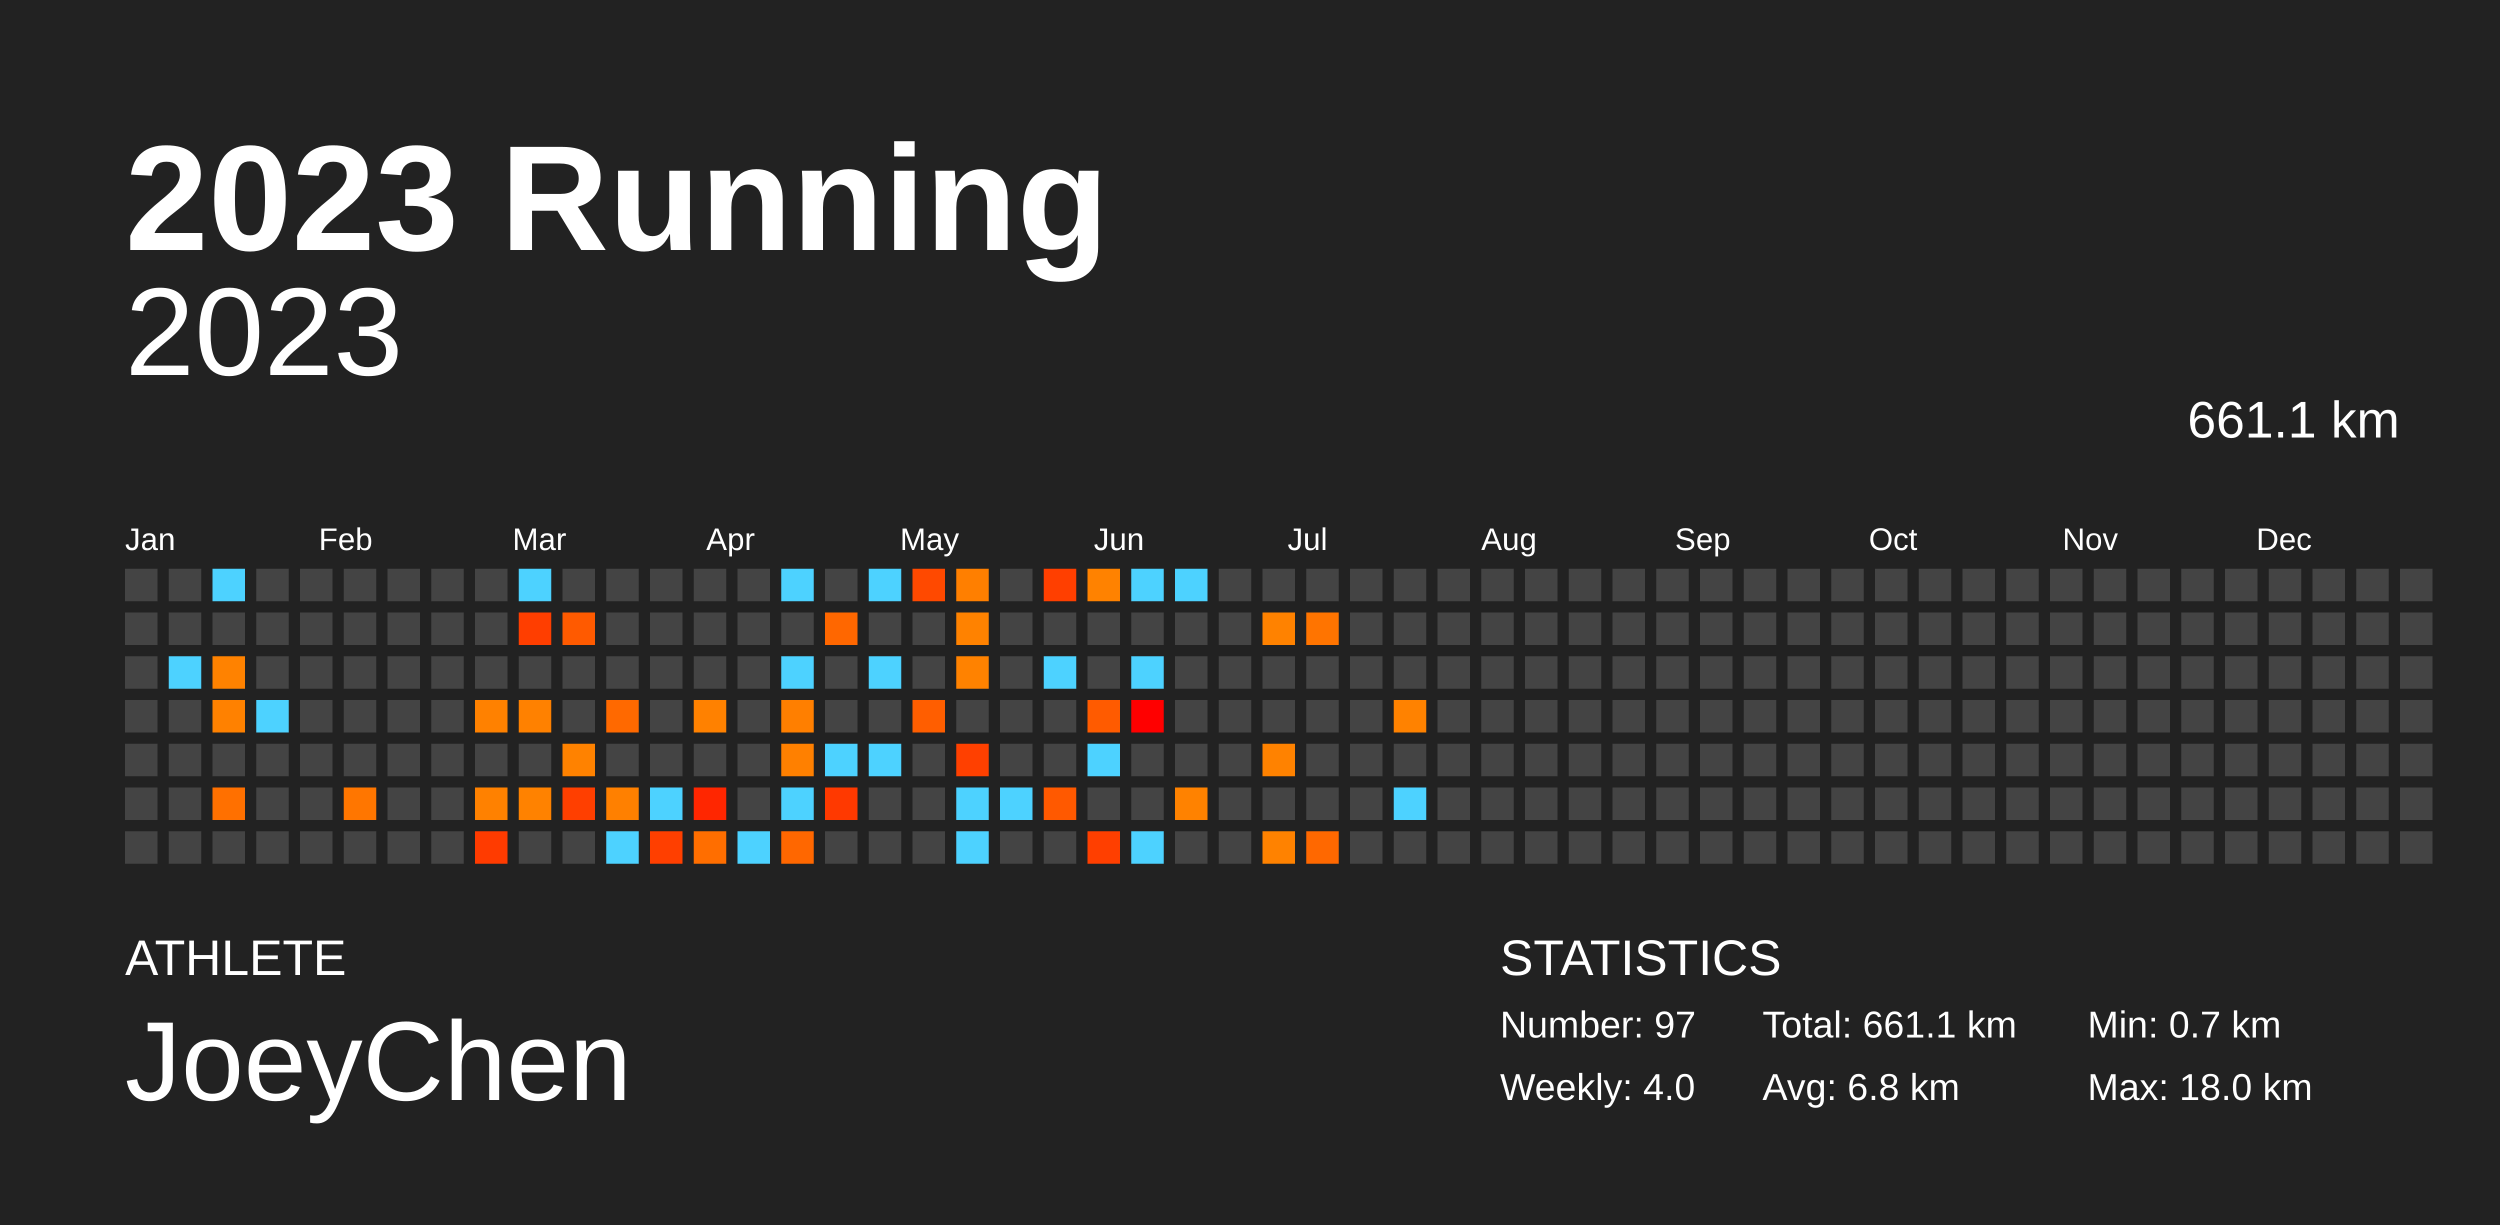
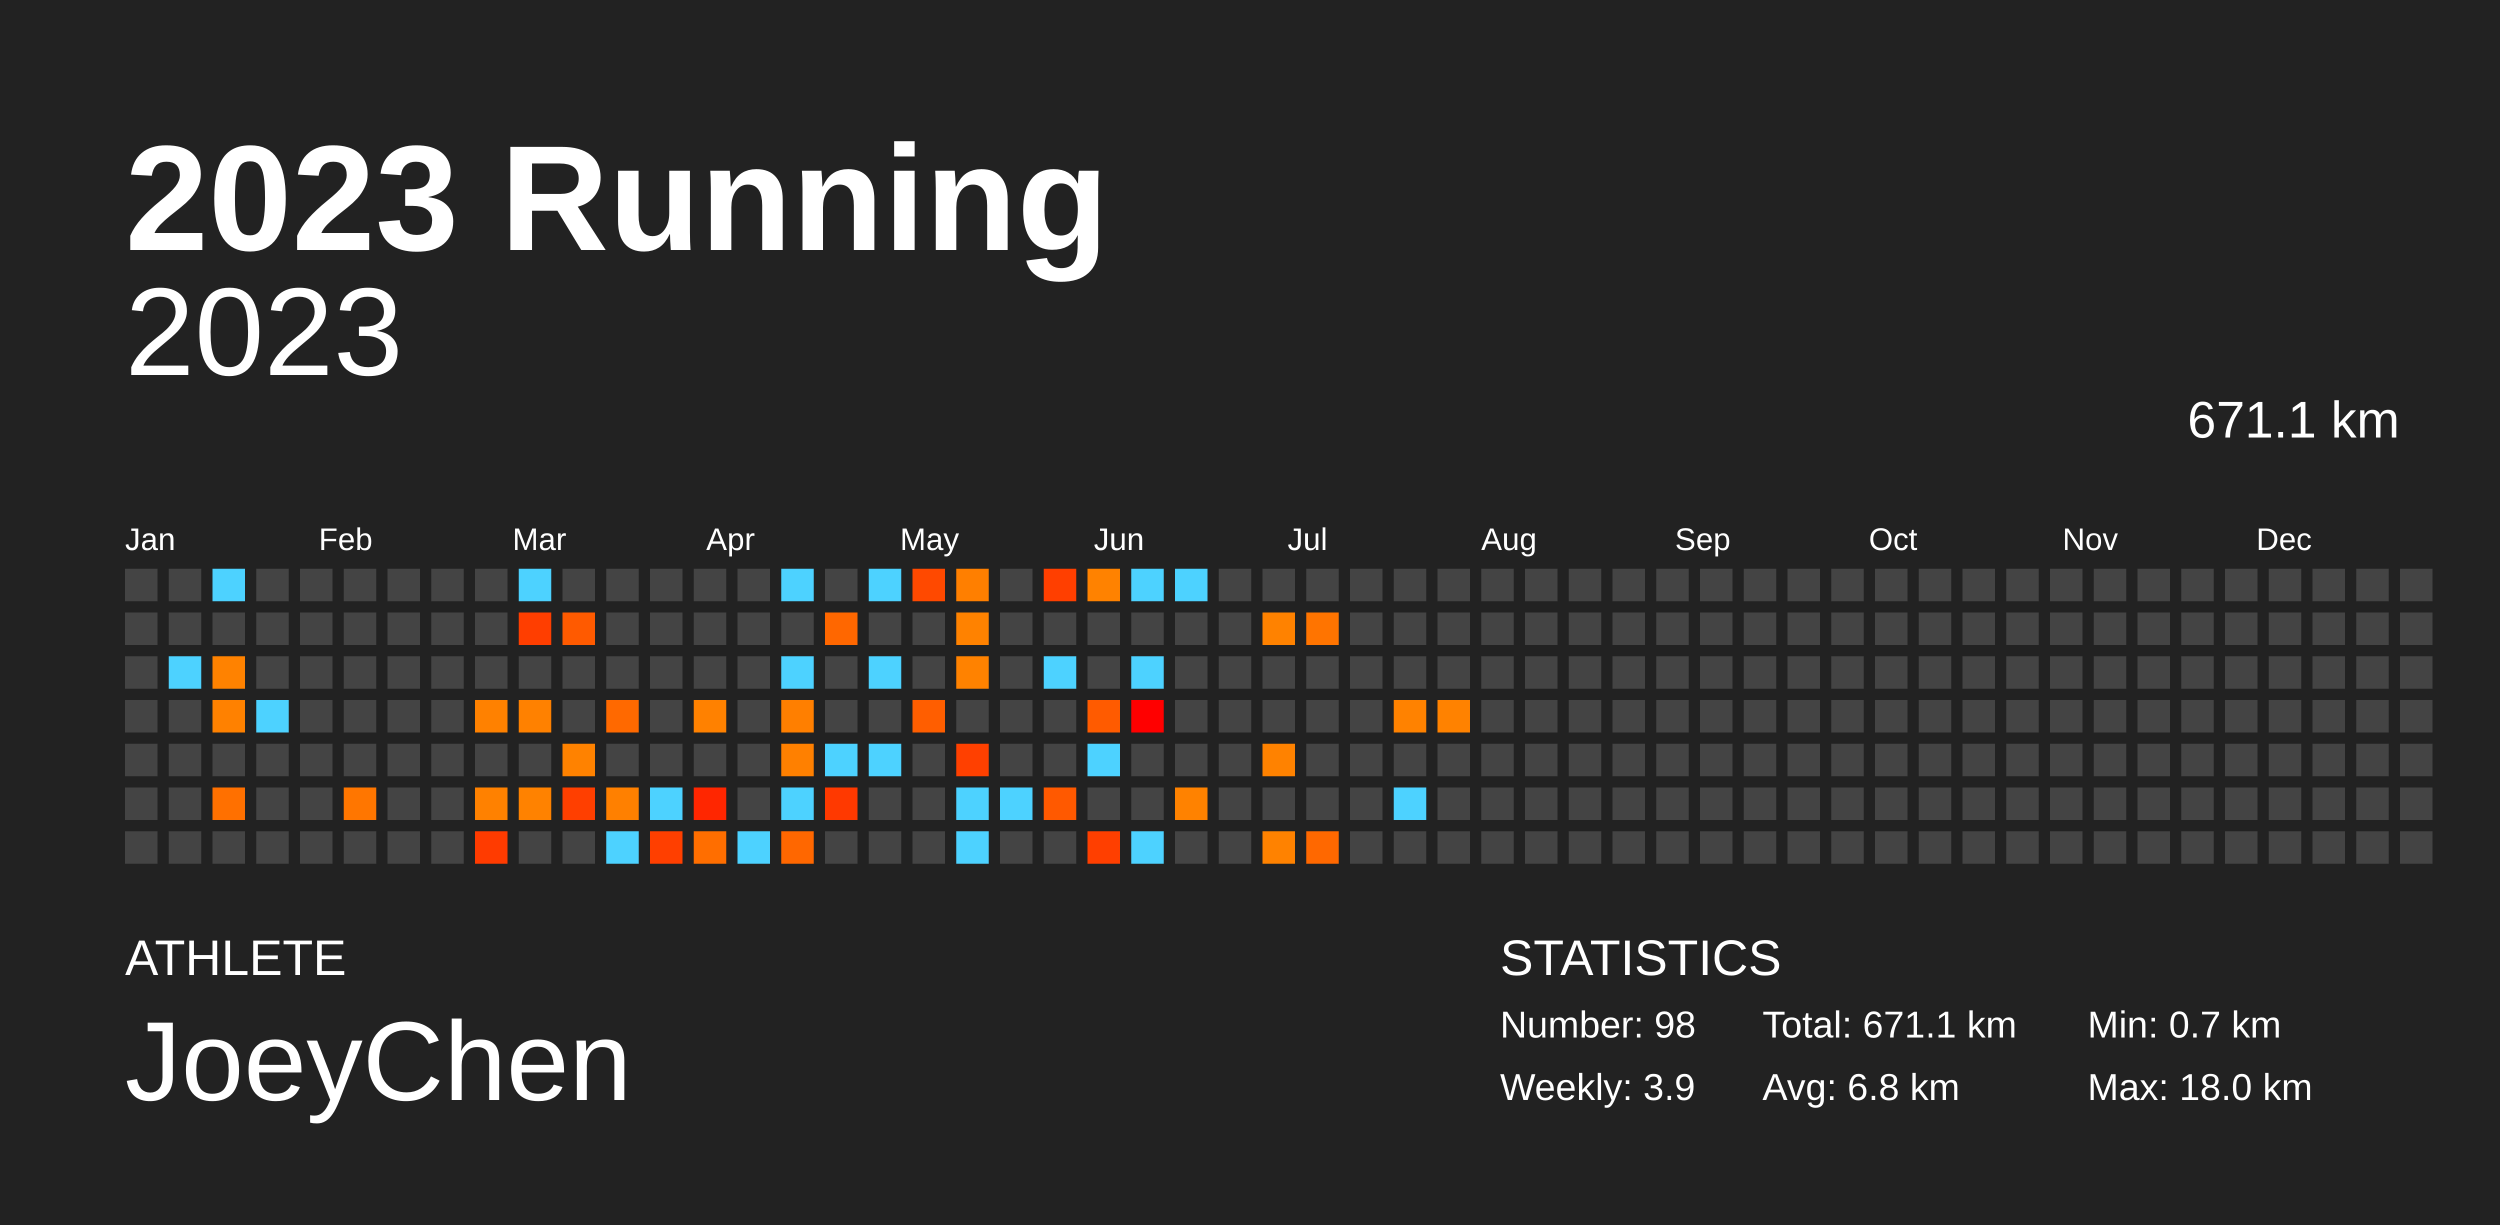
<svg xmlns="http://www.w3.org/2000/svg" baseProfile="full" height="98mm" version="1.1" viewBox="0,0,200,98" width="200mm">
  <defs />
  <rect fill="#222222" height="98" width="200" x="0" y="0" />
  <text fill="#FFFFFF" style="font-size:12px; font-family:Arial; font-weight:bold;" x="10" y="20">2023 Running</text>
  <text fill="#FFFFFF" style="font-size:4px; font-family:Arial" x="10" y="78">ATHLETE</text>
  <text fill="#FFFFFF" style="font-size:9px; font-family:Arial" x="10" y="88">JoeyChen</text>
  <text fill="#FFFFFF" style="font-size:4px; font-family:Arial" x="120" y="78">STATISTICS</text>
-   <text fill="#FFFFFF" style="font-size:3px; font-family:Arial" x="120" y="83">Number: 97</text>
-   <text fill="#FFFFFF" style="font-size:3px; font-family:Arial" x="120" y="88">Weekly: 4.0</text>
-   <text fill="#FFFFFF" style="font-size:3px; font-family:Arial" x="141" y="83">Total: 661.1 km</text>
+   <text fill="#FFFFFF" style="font-size:3px; font-family:Arial" x="120" y="83">Number: 98</text>
+   <text fill="#FFFFFF" style="font-size:3px; font-family:Arial" x="120" y="88">Weekly: 3.9</text>
+   <text fill="#FFFFFF" style="font-size:3px; font-family:Arial" x="141" y="83">Total: 671.1 km</text>
  <text fill="#FFFFFF" style="font-size:3px; font-family:Arial" x="141" y="88">Avg: 6.8 km</text>
  <text fill="#FFFFFF" style="font-size:3px; font-family:Arial" x="167" y="83">Min: 0.7 km</text>
  <text fill="#FFFFFF" style="font-size:3px; font-family:Arial" x="167" y="88">Max: 18.0 km</text>
  <text alignment-baseline="hanging" fill="#FFFFFF" style="font-size:10.0px; font-family:Arial;" x="10" y="30">2023</text>
-   <text alignment-baseline="hanging" fill="#FFFFFF" style="font-size:4.125px; font-family:Arial;" x="175" y="35">661.1 km</text>
+   <text alignment-baseline="hanging" fill="#FFFFFF" style="font-size:4.125px; font-family:Arial;" x="175" y="35">671.1 km</text>
  <text fill="#FFFFFF" style="font-size:2.5px; font-family:Arial" x="10.0" y="44">Jan</text>
  <text fill="#FFFFFF" style="font-size:2.5px; font-family:Arial" x="25.5" y="44">Feb</text>
  <text fill="#FFFFFF" style="font-size:2.5px; font-family:Arial" x="41.0" y="44">Mar</text>
  <text fill="#FFFFFF" style="font-size:2.5px; font-family:Arial" x="56.5" y="44">Apr</text>
  <text fill="#FFFFFF" style="font-size:2.5px; font-family:Arial" x="72.0" y="44">May</text>
  <text fill="#FFFFFF" style="font-size:2.5px; font-family:Arial" x="87.5" y="44">Jun</text>
  <text fill="#FFFFFF" style="font-size:2.5px; font-family:Arial" x="103.0" y="44">Jul</text>
  <text fill="#FFFFFF" style="font-size:2.5px; font-family:Arial" x="118.5" y="44">Aug</text>
  <text fill="#FFFFFF" style="font-size:2.5px; font-family:Arial" x="134.0" y="44">Sep</text>
  <text fill="#FFFFFF" style="font-size:2.5px; font-family:Arial" x="149.5" y="44">Oct</text>
  <text fill="#FFFFFF" style="font-size:2.5px; font-family:Arial" x="165.0" y="44">Nov</text>
  <text fill="#FFFFFF" style="font-size:2.5px; font-family:Arial" x="180.5" y="44">Dec</text>
  <rect fill="#444444" height="2.6" width="2.6" x="10.0" y="45.5" />
  <rect fill="#444444" height="2.6" width="2.6" x="10.0" y="49.0" />
  <rect fill="#444444" height="2.6" width="2.6" x="10.0" y="52.5" />
  <rect fill="#444444" height="2.6" width="2.6" x="10.0" y="56.0" />
  <rect fill="#444444" height="2.6" width="2.6" x="10.0" y="59.5" />
  <rect fill="#444444" height="2.6" width="2.6" x="10.0" y="63.0" />
  <rect fill="#444444" height="2.6" width="2.6" x="10.0" y="66.5" />
  <rect fill="#444444" height="2.6" width="2.6" x="13.5" y="45.5" />
  <rect fill="#444444" height="2.6" width="2.6" x="13.5" y="49.0" />
  <rect fill="#4dd2ff" height="2.6" width="2.6" x="13.5" y="52.5" />
  <rect fill="#444444" height="2.6" width="2.6" x="13.5" y="56.0" />
  <rect fill="#444444" height="2.6" width="2.6" x="13.5" y="59.5" />
  <rect fill="#444444" height="2.6" width="2.6" x="13.5" y="63.0" />
  <rect fill="#444444" height="2.6" width="2.6" x="13.5" y="66.5" />
  <rect fill="#4dd2ff" height="2.6" width="2.6" x="17.0" y="45.5" />
  <rect fill="#444444" height="2.6" width="2.6" x="17.0" y="49.0" />
  <rect fill="#ff8200" height="2.6" width="2.6" x="17.0" y="52.5" />
  <rect fill="#ff8100" height="2.6" width="2.6" x="17.0" y="56.0" />
  <rect fill="#444444" height="2.6" width="2.6" x="17.0" y="59.5" />
  <rect fill="#ff7000" height="2.6" width="2.6" x="17.0" y="63.0" />
  <rect fill="#444444" height="2.6" width="2.6" x="17.0" y="66.5" />
  <rect fill="#444444" height="2.6" width="2.6" x="20.5" y="45.5" />
  <rect fill="#444444" height="2.6" width="2.6" x="20.5" y="49.0" />
  <rect fill="#444444" height="2.6" width="2.6" x="20.5" y="52.5" />
  <rect fill="#4dd2ff" height="2.6" width="2.6" x="20.5" y="56.0" />
  <rect fill="#444444" height="2.6" width="2.6" x="20.5" y="59.5" />
  <rect fill="#444444" height="2.6" width="2.6" x="20.5" y="63.0" />
  <rect fill="#444444" height="2.6" width="2.6" x="20.5" y="66.5" />
  <rect fill="#444444" height="2.6" width="2.6" x="24.0" y="45.5" />
  <rect fill="#444444" height="2.6" width="2.6" x="24.0" y="49.0" />
  <rect fill="#444444" height="2.6" width="2.6" x="24.0" y="52.5" />
  <rect fill="#444444" height="2.6" width="2.6" x="24.0" y="56.0" />
  <rect fill="#444444" height="2.6" width="2.6" x="24.0" y="59.5" />
  <rect fill="#444444" height="2.6" width="2.6" x="24.0" y="63.0" />
  <rect fill="#444444" height="2.6" width="2.6" x="24.0" y="66.5" />
  <rect fill="#444444" height="2.6" width="2.6" x="27.5" y="45.5" />
  <rect fill="#444444" height="2.6" width="2.6" x="27.5" y="49.0" />
  <rect fill="#444444" height="2.6" width="2.6" x="27.5" y="52.5" />
  <rect fill="#444444" height="2.6" width="2.6" x="27.5" y="56.0" />
  <rect fill="#444444" height="2.6" width="2.6" x="27.5" y="59.5" />
  <rect fill="#ff7600" height="2.6" width="2.6" x="27.5" y="63.0" />
  <rect fill="#444444" height="2.6" width="2.6" x="27.5" y="66.5" />
  <rect fill="#444444" height="2.6" width="2.6" x="31.0" y="45.5" />
  <rect fill="#444444" height="2.6" width="2.6" x="31.0" y="49.0" />
  <rect fill="#444444" height="2.6" width="2.6" x="31.0" y="52.5" />
  <rect fill="#444444" height="2.6" width="2.6" x="31.0" y="56.0" />
  <rect fill="#444444" height="2.6" width="2.6" x="31.0" y="59.5" />
  <rect fill="#444444" height="2.6" width="2.6" x="31.0" y="63.0" />
  <rect fill="#444444" height="2.6" width="2.6" x="31.0" y="66.5" />
  <rect fill="#444444" height="2.6" width="2.6" x="34.5" y="45.5" />
  <rect fill="#444444" height="2.6" width="2.6" x="34.5" y="49.0" />
  <rect fill="#444444" height="2.6" width="2.6" x="34.5" y="52.5" />
  <rect fill="#444444" height="2.6" width="2.6" x="34.5" y="56.0" />
  <rect fill="#444444" height="2.6" width="2.6" x="34.5" y="59.5" />
  <rect fill="#444444" height="2.6" width="2.6" x="34.5" y="63.0" />
  <rect fill="#444444" height="2.6" width="2.6" x="34.5" y="66.5" />
  <rect fill="#444444" height="2.6" width="2.6" x="38.0" y="45.5" />
  <rect fill="#444444" height="2.6" width="2.6" x="38.0" y="49.0" />
  <rect fill="#444444" height="2.6" width="2.6" x="38.0" y="52.5" />
  <rect fill="#ff8100" height="2.6" width="2.6" x="38.0" y="56.0" />
  <rect fill="#444444" height="2.6" width="2.6" x="38.0" y="59.5" />
  <rect fill="#ff8100" height="2.6" width="2.6" x="38.0" y="63.0" />
  <rect fill="#ff3b00" height="2.6" width="2.6" x="38.0" y="66.5" />
  <rect fill="#4dd2ff" height="2.6" width="2.6" x="41.5" y="45.5" />
  <rect fill="#ff3e00" height="2.6" width="2.6" x="41.5" y="49.0" />
  <rect fill="#444444" height="2.6" width="2.6" x="41.5" y="52.5" />
  <rect fill="#ff8100" height="2.6" width="2.6" x="41.5" y="56.0" />
  <rect fill="#444444" height="2.6" width="2.6" x="41.5" y="59.5" />
  <rect fill="#ff8200" height="2.6" width="2.6" x="41.5" y="63.0" />
  <rect fill="#444444" height="2.6" width="2.6" x="41.5" y="66.5" />
  <rect fill="#444444" height="2.6" width="2.6" x="45.0" y="45.5" />
  <rect fill="#ff5a00" height="2.6" width="2.6" x="45.0" y="49.0" />
  <rect fill="#444444" height="2.6" width="2.6" x="45.0" y="52.5" />
  <rect fill="#444444" height="2.6" width="2.6" x="45.0" y="56.0" />
  <rect fill="#ff8200" height="2.6" width="2.6" x="45.0" y="59.5" />
  <rect fill="#ff3f00" height="2.6" width="2.6" x="45.0" y="63.0" />
  <rect fill="#444444" height="2.6" width="2.6" x="45.0" y="66.5" />
  <rect fill="#444444" height="2.6" width="2.6" x="48.5" y="45.5" />
  <rect fill="#444444" height="2.6" width="2.6" x="48.5" y="49.0" />
  <rect fill="#444444" height="2.6" width="2.6" x="48.5" y="52.5" />
  <rect fill="#ff6900" height="2.6" width="2.6" x="48.5" y="56.0" />
  <rect fill="#444444" height="2.6" width="2.6" x="48.5" y="59.5" />
  <rect fill="#ff8000" height="2.6" width="2.6" x="48.5" y="63.0" />
  <rect fill="#4dd2ff" height="2.6" width="2.6" x="48.5" y="66.5" />
  <rect fill="#444444" height="2.6" width="2.6" x="52.0" y="45.5" />
  <rect fill="#444444" height="2.6" width="2.6" x="52.0" y="49.0" />
  <rect fill="#444444" height="2.6" width="2.6" x="52.0" y="52.5" />
  <rect fill="#444444" height="2.6" width="2.6" x="52.0" y="56.0" />
  <rect fill="#444444" height="2.6" width="2.6" x="52.0" y="59.5" />
  <rect fill="#4dd2ff" height="2.6" width="2.6" x="52.0" y="63.0" />
  <rect fill="#ff3f00" height="2.6" width="2.6" x="52.0" y="66.5" />
  <rect fill="#444444" height="2.6" width="2.6" x="55.5" y="45.5" />
  <rect fill="#444444" height="2.6" width="2.6" x="55.5" y="49.0" />
  <rect fill="#444444" height="2.6" width="2.6" x="55.5" y="52.5" />
  <rect fill="#ff8100" height="2.6" width="2.6" x="55.5" y="56.0" />
  <rect fill="#444444" height="2.6" width="2.6" x="55.5" y="59.5" />
  <rect fill="#ff2600" height="2.6" width="2.6" x="55.5" y="63.0" />
  <rect fill="#ff6e00" height="2.6" width="2.6" x="55.5" y="66.5" />
  <rect fill="#444444" height="2.6" width="2.6" x="59.0" y="45.5" />
  <rect fill="#444444" height="2.6" width="2.6" x="59.0" y="49.0" />
  <rect fill="#444444" height="2.6" width="2.6" x="59.0" y="52.5" />
  <rect fill="#444444" height="2.6" width="2.6" x="59.0" y="56.0" />
  <rect fill="#444444" height="2.6" width="2.6" x="59.0" y="59.5" />
  <rect fill="#444444" height="2.6" width="2.6" x="59.0" y="63.0" />
  <rect fill="#4dd2ff" height="2.6" width="2.6" x="59.0" y="66.5" />
  <rect fill="#4dd2ff" height="2.6" width="2.6" x="62.5" y="45.5" />
  <rect fill="#444444" height="2.6" width="2.6" x="62.5" y="49.0" />
  <rect fill="#4dd2ff" height="2.6" width="2.6" x="62.5" y="52.5" />
  <rect fill="#ff7f00" height="2.6" width="2.6" x="62.5" y="56.0" />
  <rect fill="#ff8000" height="2.6" width="2.6" x="62.5" y="59.5" />
  <rect fill="#4dd2ff" height="2.6" width="2.6" x="62.5" y="63.0" />
  <rect fill="#ff6700" height="2.6" width="2.6" x="62.5" y="66.5" />
  <rect fill="#444444" height="2.6" width="2.6" x="66.0" y="45.5" />
  <rect fill="#ff6700" height="2.6" width="2.6" x="66.0" y="49.0" />
  <rect fill="#444444" height="2.6" width="2.6" x="66.0" y="52.5" />
  <rect fill="#444444" height="2.6" width="2.6" x="66.0" y="56.0" />
  <rect fill="#4dd2ff" height="2.6" width="2.6" x="66.0" y="59.5" />
  <rect fill="#ff3900" height="2.6" width="2.6" x="66.0" y="63.0" />
  <rect fill="#444444" height="2.6" width="2.6" x="66.0" y="66.5" />
  <rect fill="#4dd2ff" height="2.6" width="2.6" x="69.5" y="45.5" />
  <rect fill="#444444" height="2.6" width="2.6" x="69.5" y="49.0" />
  <rect fill="#4dd2ff" height="2.6" width="2.6" x="69.5" y="52.5" />
  <rect fill="#444444" height="2.6" width="2.6" x="69.5" y="56.0" />
  <rect fill="#4dd2ff" height="2.6" width="2.6" x="69.5" y="59.5" />
  <rect fill="#444444" height="2.6" width="2.6" x="69.5" y="63.0" />
  <rect fill="#444444" height="2.6" width="2.6" x="69.5" y="66.5" />
  <rect fill="#ff4900" height="2.6" width="2.6" x="73.0" y="45.5" />
  <rect fill="#444444" height="2.6" width="2.6" x="73.0" y="49.0" />
  <rect fill="#444444" height="2.6" width="2.6" x="73.0" y="52.5" />
  <rect fill="#ff5e00" height="2.6" width="2.6" x="73.0" y="56.0" />
  <rect fill="#444444" height="2.6" width="2.6" x="73.0" y="59.5" />
  <rect fill="#444444" height="2.6" width="2.6" x="73.0" y="63.0" />
  <rect fill="#444444" height="2.6" width="2.6" x="73.0" y="66.5" />
  <rect fill="#ff7f00" height="2.6" width="2.6" x="76.5" y="45.5" />
  <rect fill="#ff8200" height="2.6" width="2.6" x="76.5" y="49.0" />
  <rect fill="#ff8200" height="2.6" width="2.6" x="76.5" y="52.5" />
  <rect fill="#444444" height="2.6" width="2.6" x="76.5" y="56.0" />
  <rect fill="#ff4000" height="2.6" width="2.6" x="76.5" y="59.5" />
  <rect fill="#4dd2ff" height="2.6" width="2.6" x="76.5" y="63.0" />
  <rect fill="#4dd2ff" height="2.6" width="2.6" x="76.5" y="66.5" />
  <rect fill="#444444" height="2.6" width="2.6" x="80.0" y="45.5" />
  <rect fill="#444444" height="2.6" width="2.6" x="80.0" y="49.0" />
  <rect fill="#444444" height="2.6" width="2.6" x="80.0" y="52.5" />
  <rect fill="#444444" height="2.6" width="2.6" x="80.0" y="56.0" />
  <rect fill="#444444" height="2.6" width="2.6" x="80.0" y="59.5" />
  <rect fill="#4dd2ff" height="2.6" width="2.6" x="80.0" y="63.0" />
  <rect fill="#444444" height="2.6" width="2.6" x="80.0" y="66.5" />
  <rect fill="#ff3f00" height="2.6" width="2.6" x="83.5" y="45.5" />
  <rect fill="#444444" height="2.6" width="2.6" x="83.5" y="49.0" />
  <rect fill="#4dd2ff" height="2.6" width="2.6" x="83.5" y="52.5" />
  <rect fill="#444444" height="2.6" width="2.6" x="83.5" y="56.0" />
  <rect fill="#444444" height="2.6" width="2.6" x="83.5" y="59.5" />
  <rect fill="#ff5900" height="2.6" width="2.6" x="83.5" y="63.0" />
  <rect fill="#444444" height="2.6" width="2.6" x="83.5" y="66.5" />
  <rect fill="#ff8200" height="2.6" width="2.6" x="87.0" y="45.5" />
  <rect fill="#444444" height="2.6" width="2.6" x="87.0" y="49.0" />
  <rect fill="#444444" height="2.6" width="2.6" x="87.0" y="52.5" />
  <rect fill="#ff5b00" height="2.6" width="2.6" x="87.0" y="56.0" />
  <rect fill="#4dd2ff" height="2.6" width="2.6" x="87.0" y="59.5" />
  <rect fill="#444444" height="2.6" width="2.6" x="87.0" y="63.0" />
  <rect fill="#ff3f00" height="2.6" width="2.6" x="87.0" y="66.5" />
  <rect fill="#4dd2ff" height="2.6" width="2.6" x="90.5" y="45.5" />
  <rect fill="#444444" height="2.6" width="2.6" x="90.5" y="49.0" />
  <rect fill="#4dd2ff" height="2.6" width="2.6" x="90.5" y="52.5" />
  <rect fill="#ff0000" height="2.6" width="2.6" x="90.5" y="56.0" />
  <rect fill="#444444" height="2.6" width="2.6" x="90.5" y="59.5" />
  <rect fill="#444444" height="2.6" width="2.6" x="90.5" y="63.0" />
  <rect fill="#4dd2ff" height="2.6" width="2.6" x="90.5" y="66.5" />
  <rect fill="#4dd2ff" height="2.6" width="2.6" x="94.0" y="45.5" />
  <rect fill="#444444" height="2.6" width="2.6" x="94.0" y="49.0" />
  <rect fill="#444444" height="2.6" width="2.6" x="94.0" y="52.5" />
  <rect fill="#444444" height="2.6" width="2.6" x="94.0" y="56.0" />
  <rect fill="#444444" height="2.6" width="2.6" x="94.0" y="59.5" />
  <rect fill="#ff8200" height="2.6" width="2.6" x="94.0" y="63.0" />
  <rect fill="#444444" height="2.6" width="2.6" x="94.0" y="66.5" />
  <rect fill="#444444" height="2.6" width="2.6" x="97.5" y="45.5" />
  <rect fill="#444444" height="2.6" width="2.6" x="97.5" y="49.0" />
  <rect fill="#444444" height="2.6" width="2.6" x="97.5" y="52.5" />
  <rect fill="#444444" height="2.6" width="2.6" x="97.5" y="56.0" />
  <rect fill="#444444" height="2.6" width="2.6" x="97.5" y="59.5" />
  <rect fill="#444444" height="2.6" width="2.6" x="97.5" y="63.0" />
  <rect fill="#444444" height="2.6" width="2.6" x="97.5" y="66.5" />
  <rect fill="#444444" height="2.6" width="2.6" x="101.0" y="45.5" />
  <rect fill="#ff8200" height="2.6" width="2.6" x="101.0" y="49.0" />
  <rect fill="#444444" height="2.6" width="2.6" x="101.0" y="52.5" />
  <rect fill="#444444" height="2.6" width="2.6" x="101.0" y="56.0" />
  <rect fill="#ff8200" height="2.6" width="2.6" x="101.0" y="59.5" />
  <rect fill="#444444" height="2.6" width="2.6" x="101.0" y="63.0" />
  <rect fill="#ff8200" height="2.6" width="2.6" x="101.0" y="66.5" />
  <rect fill="#444444" height="2.6" width="2.6" x="104.5" y="45.5" />
  <rect fill="#ff7400" height="2.6" width="2.6" x="104.5" y="49.0" />
  <rect fill="#444444" height="2.6" width="2.6" x="104.5" y="52.5" />
  <rect fill="#444444" height="2.6" width="2.6" x="104.5" y="56.0" />
  <rect fill="#444444" height="2.6" width="2.6" x="104.5" y="59.5" />
  <rect fill="#444444" height="2.6" width="2.6" x="104.5" y="63.0" />
  <rect fill="#ff6800" height="2.6" width="2.6" x="104.5" y="66.5" />
  <rect fill="#444444" height="2.6" width="2.6" x="108.0" y="45.5" />
  <rect fill="#444444" height="2.6" width="2.6" x="108.0" y="49.0" />
  <rect fill="#444444" height="2.6" width="2.6" x="108.0" y="52.5" />
  <rect fill="#444444" height="2.6" width="2.6" x="108.0" y="56.0" />
  <rect fill="#444444" height="2.6" width="2.6" x="108.0" y="59.5" />
  <rect fill="#444444" height="2.6" width="2.6" x="108.0" y="63.0" />
  <rect fill="#444444" height="2.6" width="2.6" x="108.0" y="66.5" />
  <rect fill="#444444" height="2.6" width="2.6" x="111.5" y="45.5" />
  <rect fill="#444444" height="2.6" width="2.6" x="111.5" y="49.0" />
  <rect fill="#444444" height="2.6" width="2.6" x="111.5" y="52.5" />
  <rect fill="#ff8200" height="2.6" width="2.6" x="111.5" y="56.0" />
  <rect fill="#444444" height="2.6" width="2.6" x="111.5" y="59.5" />
  <rect fill="#4dd2ff" height="2.6" width="2.6" x="111.5" y="63.0" />
  <rect fill="#444444" height="2.6" width="2.6" x="111.5" y="66.5" />
  <rect fill="#444444" height="2.6" width="2.6" x="115.0" y="45.5" />
  <rect fill="#444444" height="2.6" width="2.6" x="115.0" y="49.0" />
  <rect fill="#444444" height="2.6" width="2.6" x="115.0" y="52.5" />
-   <rect fill="#444444" height="2.6" width="2.6" x="115.0" y="56.0" />
+   <rect fill="#ff8200" height="2.6" width="2.6" x="115.0" y="56.0" />
  <rect fill="#444444" height="2.6" width="2.6" x="115.0" y="59.5" />
  <rect fill="#444444" height="2.6" width="2.6" x="115.0" y="63.0" />
  <rect fill="#444444" height="2.6" width="2.6" x="115.0" y="66.5" />
  <rect fill="#444444" height="2.6" width="2.6" x="118.5" y="45.5" />
  <rect fill="#444444" height="2.6" width="2.6" x="118.5" y="49.0" />
  <rect fill="#444444" height="2.6" width="2.6" x="118.5" y="52.5" />
  <rect fill="#444444" height="2.6" width="2.6" x="118.5" y="56.0" />
  <rect fill="#444444" height="2.6" width="2.6" x="118.5" y="59.5" />
  <rect fill="#444444" height="2.6" width="2.6" x="118.5" y="63.0" />
  <rect fill="#444444" height="2.6" width="2.6" x="118.5" y="66.5" />
  <rect fill="#444444" height="2.6" width="2.6" x="122.0" y="45.5" />
  <rect fill="#444444" height="2.6" width="2.6" x="122.0" y="49.0" />
  <rect fill="#444444" height="2.6" width="2.6" x="122.0" y="52.5" />
  <rect fill="#444444" height="2.6" width="2.6" x="122.0" y="56.0" />
  <rect fill="#444444" height="2.6" width="2.6" x="122.0" y="59.5" />
  <rect fill="#444444" height="2.6" width="2.6" x="122.0" y="63.0" />
  <rect fill="#444444" height="2.6" width="2.6" x="122.0" y="66.5" />
  <rect fill="#444444" height="2.6" width="2.6" x="125.5" y="45.5" />
  <rect fill="#444444" height="2.6" width="2.6" x="125.5" y="49.0" />
  <rect fill="#444444" height="2.6" width="2.6" x="125.5" y="52.5" />
  <rect fill="#444444" height="2.6" width="2.6" x="125.5" y="56.0" />
  <rect fill="#444444" height="2.6" width="2.6" x="125.5" y="59.5" />
  <rect fill="#444444" height="2.6" width="2.6" x="125.5" y="63.0" />
  <rect fill="#444444" height="2.6" width="2.6" x="125.5" y="66.5" />
  <rect fill="#444444" height="2.6" width="2.6" x="129.0" y="45.5" />
  <rect fill="#444444" height="2.6" width="2.6" x="129.0" y="49.0" />
  <rect fill="#444444" height="2.6" width="2.6" x="129.0" y="52.5" />
  <rect fill="#444444" height="2.6" width="2.6" x="129.0" y="56.0" />
  <rect fill="#444444" height="2.6" width="2.6" x="129.0" y="59.5" />
  <rect fill="#444444" height="2.6" width="2.6" x="129.0" y="63.0" />
  <rect fill="#444444" height="2.6" width="2.6" x="129.0" y="66.5" />
  <rect fill="#444444" height="2.6" width="2.6" x="132.5" y="45.5" />
  <rect fill="#444444" height="2.6" width="2.6" x="132.5" y="49.0" />
  <rect fill="#444444" height="2.6" width="2.6" x="132.5" y="52.5" />
  <rect fill="#444444" height="2.6" width="2.6" x="132.5" y="56.0" />
  <rect fill="#444444" height="2.6" width="2.6" x="132.5" y="59.5" />
  <rect fill="#444444" height="2.6" width="2.6" x="132.5" y="63.0" />
  <rect fill="#444444" height="2.6" width="2.6" x="132.5" y="66.5" />
  <rect fill="#444444" height="2.6" width="2.6" x="136.0" y="45.5" />
  <rect fill="#444444" height="2.6" width="2.6" x="136.0" y="49.0" />
  <rect fill="#444444" height="2.6" width="2.6" x="136.0" y="52.5" />
  <rect fill="#444444" height="2.6" width="2.6" x="136.0" y="56.0" />
  <rect fill="#444444" height="2.6" width="2.6" x="136.0" y="59.5" />
  <rect fill="#444444" height="2.6" width="2.6" x="136.0" y="63.0" />
  <rect fill="#444444" height="2.6" width="2.6" x="136.0" y="66.5" />
  <rect fill="#444444" height="2.6" width="2.6" x="139.5" y="45.5" />
  <rect fill="#444444" height="2.6" width="2.6" x="139.5" y="49.0" />
  <rect fill="#444444" height="2.6" width="2.6" x="139.5" y="52.5" />
  <rect fill="#444444" height="2.6" width="2.6" x="139.5" y="56.0" />
  <rect fill="#444444" height="2.6" width="2.6" x="139.5" y="59.5" />
  <rect fill="#444444" height="2.6" width="2.6" x="139.5" y="63.0" />
  <rect fill="#444444" height="2.6" width="2.6" x="139.5" y="66.5" />
  <rect fill="#444444" height="2.6" width="2.6" x="143.0" y="45.5" />
  <rect fill="#444444" height="2.6" width="2.6" x="143.0" y="49.0" />
  <rect fill="#444444" height="2.6" width="2.6" x="143.0" y="52.5" />
  <rect fill="#444444" height="2.6" width="2.6" x="143.0" y="56.0" />
  <rect fill="#444444" height="2.6" width="2.6" x="143.0" y="59.5" />
  <rect fill="#444444" height="2.6" width="2.6" x="143.0" y="63.0" />
  <rect fill="#444444" height="2.6" width="2.6" x="143.0" y="66.5" />
  <rect fill="#444444" height="2.6" width="2.6" x="146.5" y="45.5" />
  <rect fill="#444444" height="2.6" width="2.6" x="146.5" y="49.0" />
  <rect fill="#444444" height="2.6" width="2.6" x="146.5" y="52.5" />
  <rect fill="#444444" height="2.6" width="2.6" x="146.5" y="56.0" />
  <rect fill="#444444" height="2.6" width="2.6" x="146.5" y="59.5" />
  <rect fill="#444444" height="2.6" width="2.6" x="146.5" y="63.0" />
  <rect fill="#444444" height="2.6" width="2.6" x="146.5" y="66.5" />
  <rect fill="#444444" height="2.6" width="2.6" x="150.0" y="45.5" />
  <rect fill="#444444" height="2.6" width="2.6" x="150.0" y="49.0" />
  <rect fill="#444444" height="2.6" width="2.6" x="150.0" y="52.5" />
  <rect fill="#444444" height="2.6" width="2.6" x="150.0" y="56.0" />
  <rect fill="#444444" height="2.6" width="2.6" x="150.0" y="59.5" />
  <rect fill="#444444" height="2.6" width="2.6" x="150.0" y="63.0" />
  <rect fill="#444444" height="2.6" width="2.6" x="150.0" y="66.5" />
  <rect fill="#444444" height="2.6" width="2.6" x="153.5" y="45.5" />
  <rect fill="#444444" height="2.6" width="2.6" x="153.5" y="49.0" />
  <rect fill="#444444" height="2.6" width="2.6" x="153.5" y="52.5" />
  <rect fill="#444444" height="2.6" width="2.6" x="153.5" y="56.0" />
  <rect fill="#444444" height="2.6" width="2.6" x="153.5" y="59.5" />
  <rect fill="#444444" height="2.6" width="2.6" x="153.5" y="63.0" />
  <rect fill="#444444" height="2.6" width="2.6" x="153.5" y="66.5" />
  <rect fill="#444444" height="2.6" width="2.6" x="157.0" y="45.5" />
  <rect fill="#444444" height="2.6" width="2.6" x="157.0" y="49.0" />
  <rect fill="#444444" height="2.6" width="2.6" x="157.0" y="52.5" />
  <rect fill="#444444" height="2.6" width="2.6" x="157.0" y="56.0" />
  <rect fill="#444444" height="2.6" width="2.6" x="157.0" y="59.5" />
  <rect fill="#444444" height="2.6" width="2.6" x="157.0" y="63.0" />
  <rect fill="#444444" height="2.6" width="2.6" x="157.0" y="66.5" />
  <rect fill="#444444" height="2.6" width="2.6" x="160.5" y="45.5" />
  <rect fill="#444444" height="2.6" width="2.6" x="160.5" y="49.0" />
  <rect fill="#444444" height="2.6" width="2.6" x="160.5" y="52.5" />
  <rect fill="#444444" height="2.6" width="2.6" x="160.5" y="56.0" />
  <rect fill="#444444" height="2.6" width="2.6" x="160.5" y="59.5" />
  <rect fill="#444444" height="2.6" width="2.6" x="160.5" y="63.0" />
  <rect fill="#444444" height="2.6" width="2.6" x="160.5" y="66.5" />
  <rect fill="#444444" height="2.6" width="2.6" x="164.0" y="45.5" />
  <rect fill="#444444" height="2.6" width="2.6" x="164.0" y="49.0" />
  <rect fill="#444444" height="2.6" width="2.6" x="164.0" y="52.5" />
  <rect fill="#444444" height="2.6" width="2.6" x="164.0" y="56.0" />
  <rect fill="#444444" height="2.6" width="2.6" x="164.0" y="59.5" />
  <rect fill="#444444" height="2.6" width="2.6" x="164.0" y="63.0" />
  <rect fill="#444444" height="2.6" width="2.6" x="164.0" y="66.5" />
  <rect fill="#444444" height="2.6" width="2.6" x="167.5" y="45.5" />
  <rect fill="#444444" height="2.6" width="2.6" x="167.5" y="49.0" />
  <rect fill="#444444" height="2.6" width="2.6" x="167.5" y="52.5" />
  <rect fill="#444444" height="2.6" width="2.6" x="167.5" y="56.0" />
  <rect fill="#444444" height="2.6" width="2.6" x="167.5" y="59.5" />
  <rect fill="#444444" height="2.6" width="2.6" x="167.5" y="63.0" />
  <rect fill="#444444" height="2.6" width="2.6" x="167.5" y="66.5" />
  <rect fill="#444444" height="2.6" width="2.6" x="171.0" y="45.5" />
  <rect fill="#444444" height="2.6" width="2.6" x="171.0" y="49.0" />
  <rect fill="#444444" height="2.6" width="2.6" x="171.0" y="52.5" />
  <rect fill="#444444" height="2.6" width="2.6" x="171.0" y="56.0" />
  <rect fill="#444444" height="2.6" width="2.6" x="171.0" y="59.5" />
  <rect fill="#444444" height="2.6" width="2.6" x="171.0" y="63.0" />
  <rect fill="#444444" height="2.6" width="2.6" x="171.0" y="66.5" />
  <rect fill="#444444" height="2.6" width="2.6" x="174.5" y="45.5" />
  <rect fill="#444444" height="2.6" width="2.6" x="174.5" y="49.0" />
  <rect fill="#444444" height="2.6" width="2.6" x="174.5" y="52.5" />
  <rect fill="#444444" height="2.6" width="2.6" x="174.5" y="56.0" />
  <rect fill="#444444" height="2.6" width="2.6" x="174.5" y="59.5" />
  <rect fill="#444444" height="2.6" width="2.6" x="174.5" y="63.0" />
  <rect fill="#444444" height="2.6" width="2.6" x="174.5" y="66.5" />
  <rect fill="#444444" height="2.6" width="2.6" x="178.0" y="45.5" />
  <rect fill="#444444" height="2.6" width="2.6" x="178.0" y="49.0" />
  <rect fill="#444444" height="2.6" width="2.6" x="178.0" y="52.5" />
  <rect fill="#444444" height="2.6" width="2.6" x="178.0" y="56.0" />
  <rect fill="#444444" height="2.6" width="2.6" x="178.0" y="59.5" />
  <rect fill="#444444" height="2.6" width="2.6" x="178.0" y="63.0" />
  <rect fill="#444444" height="2.6" width="2.6" x="178.0" y="66.5" />
  <rect fill="#444444" height="2.6" width="2.6" x="181.5" y="45.5" />
  <rect fill="#444444" height="2.6" width="2.6" x="181.5" y="49.0" />
  <rect fill="#444444" height="2.6" width="2.6" x="181.5" y="52.5" />
  <rect fill="#444444" height="2.6" width="2.6" x="181.5" y="56.0" />
  <rect fill="#444444" height="2.6" width="2.6" x="181.5" y="59.5" />
  <rect fill="#444444" height="2.6" width="2.6" x="181.5" y="63.0" />
  <rect fill="#444444" height="2.6" width="2.6" x="181.5" y="66.5" />
  <rect fill="#444444" height="2.6" width="2.6" x="185.0" y="45.5" />
  <rect fill="#444444" height="2.6" width="2.6" x="185.0" y="49.0" />
  <rect fill="#444444" height="2.6" width="2.6" x="185.0" y="52.5" />
  <rect fill="#444444" height="2.6" width="2.6" x="185.0" y="56.0" />
  <rect fill="#444444" height="2.6" width="2.6" x="185.0" y="59.5" />
  <rect fill="#444444" height="2.6" width="2.6" x="185.0" y="63.0" />
  <rect fill="#444444" height="2.6" width="2.6" x="185.0" y="66.5" />
  <rect fill="#444444" height="2.6" width="2.6" x="188.5" y="45.5" />
  <rect fill="#444444" height="2.6" width="2.6" x="188.5" y="49.0" />
  <rect fill="#444444" height="2.6" width="2.6" x="188.5" y="52.5" />
  <rect fill="#444444" height="2.6" width="2.6" x="188.5" y="56.0" />
  <rect fill="#444444" height="2.6" width="2.6" x="188.5" y="59.5" />
  <rect fill="#444444" height="2.6" width="2.6" x="188.5" y="63.0" />
  <rect fill="#444444" height="2.6" width="2.6" x="188.5" y="66.5" />
  <rect fill="#444444" height="2.6" width="2.6" x="192.0" y="45.5" />
  <rect fill="#444444" height="2.6" width="2.6" x="192.0" y="49.0" />
  <rect fill="#444444" height="2.6" width="2.6" x="192.0" y="52.5" />
  <rect fill="#444444" height="2.6" width="2.6" x="192.0" y="56.0" />
  <rect fill="#444444" height="2.6" width="2.6" x="192.0" y="59.5" />
  <rect fill="#444444" height="2.6" width="2.6" x="192.0" y="63.0" />
  <rect fill="#444444" height="2.6" width="2.6" x="192.0" y="66.5" />
</svg>
